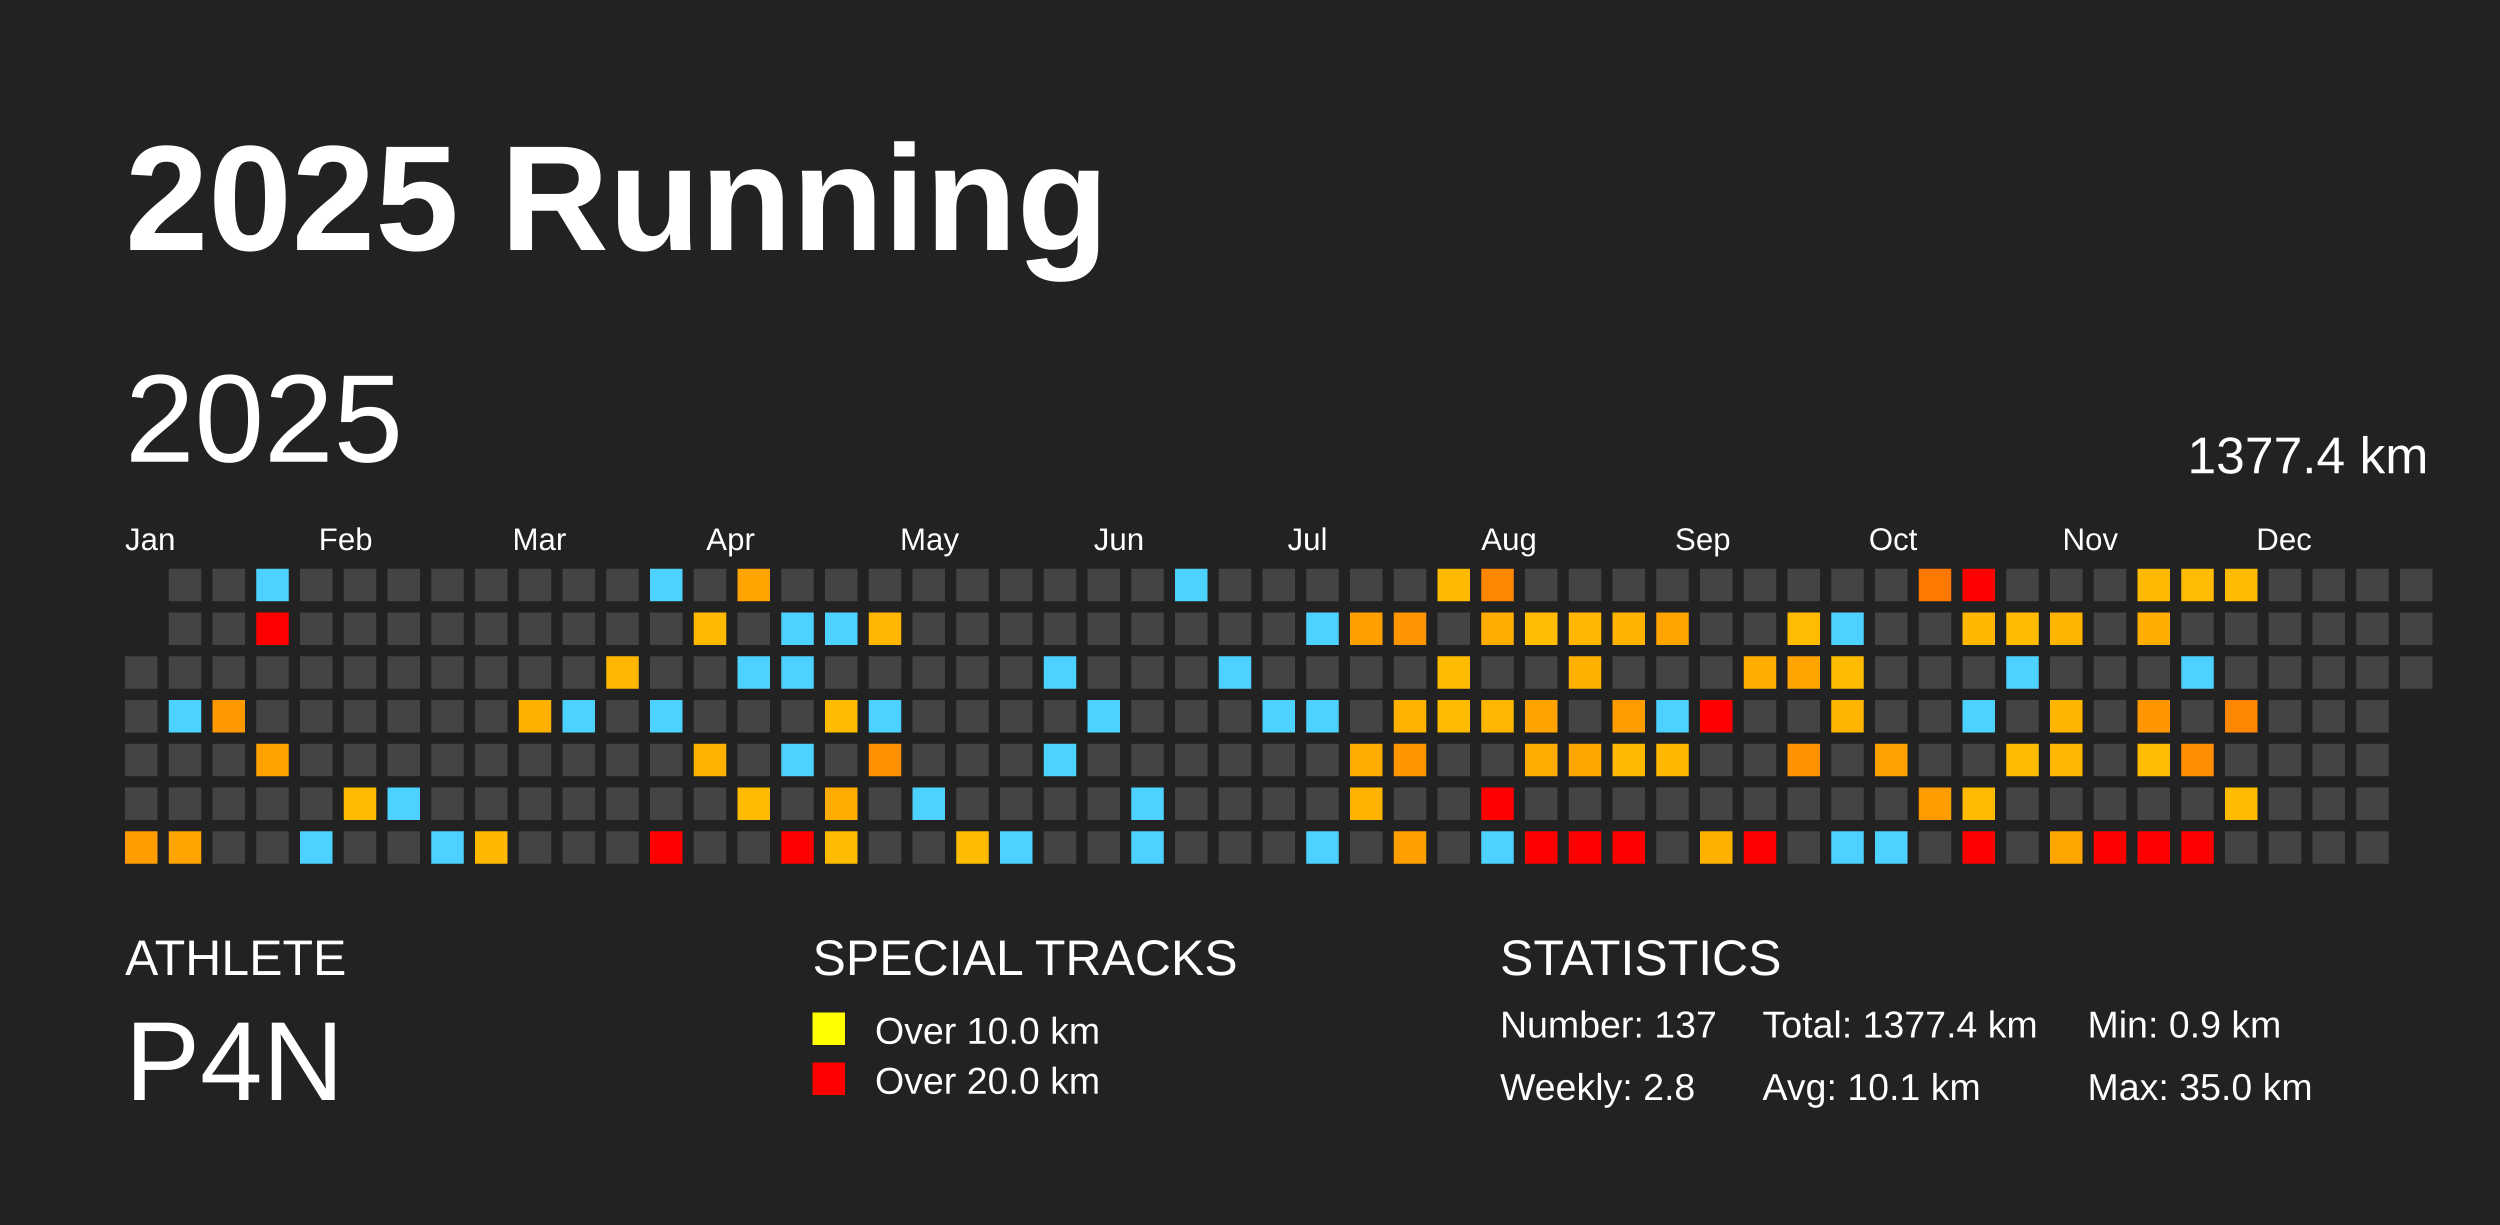
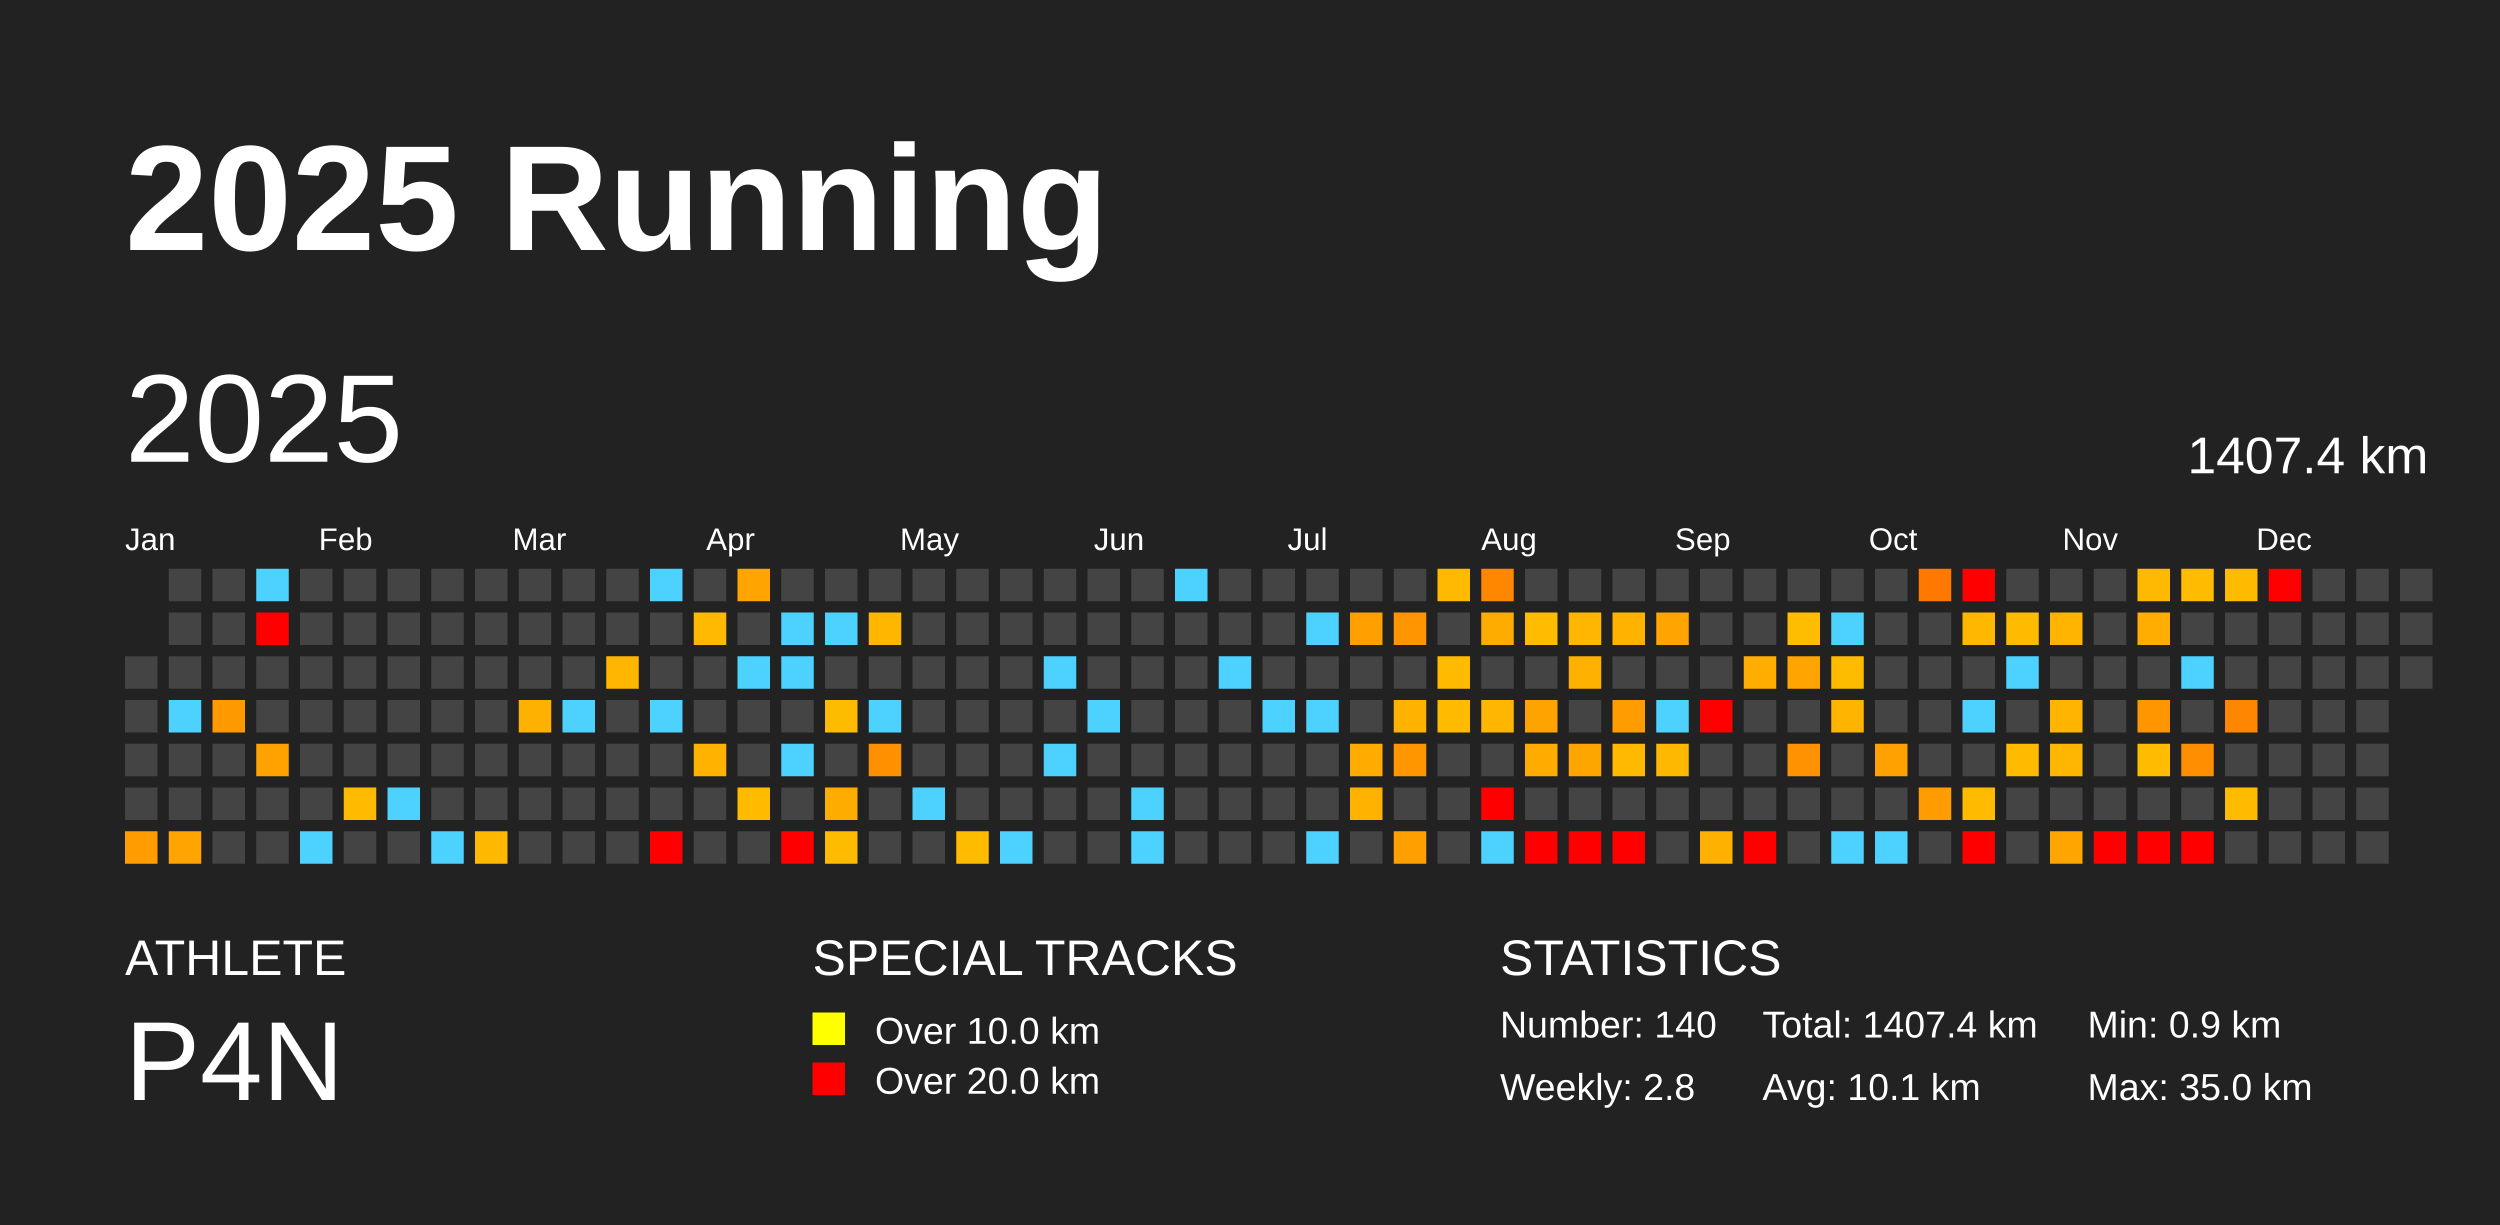
<svg xmlns="http://www.w3.org/2000/svg" baseProfile="full" height="98mm" version="1.1" viewBox="0,0,200,98" width="200mm">
  <defs />
  <rect fill="#222222" height="98" width="200" x="0" y="0" />
  <text fill="#FFFFFF" style="font-size:12px; font-family:Arial; font-weight:bold;" x="10" y="20">2025 Running</text>
  <text fill="#FFFFFF" style="font-size:4px; font-family:Arial" x="10" y="78">ATHLETE</text>
  <text fill="#FFFFFF" style="font-size:9px; font-family:Arial" x="10" y="88">P4N</text>
  <text fill="#FFFFFF" style="font-size:4px; font-family:Arial" x="65" y="78">SPECIAL TRACKS</text>
  <rect fill="yellow" height="2.6" width="2.6" x="65" y="81" />
  <text fill="#FFFFFF" style="font-size:3px; font-family:Arial" x="70" y="83.5">Over 10.0 km</text>
  <rect fill="red" height="2.6" width="2.6" x="65" y="85" />
  <text fill="#FFFFFF" style="font-size:3px; font-family:Arial" x="70" y="87.5">Over 20.0 km</text>
  <text fill="#FFFFFF" style="font-size:4px; font-family:Arial" x="120" y="78">STATISTICS</text>
-   <text fill="#FFFFFF" style="font-size:3px; font-family:Arial" x="120" y="83">Number: 137</text>
+   <text fill="#FFFFFF" style="font-size:3px; font-family:Arial" x="120" y="83">Number: 140</text>
  <text fill="#FFFFFF" style="font-size:3px; font-family:Arial" x="120" y="88">Weekly: 2.8</text>
-   <text fill="#FFFFFF" style="font-size:3px; font-family:Arial" x="141" y="83">Total: 1377.4 km</text>
+   <text fill="#FFFFFF" style="font-size:3px; font-family:Arial" x="141" y="83">Total: 1407.4 km</text>
  <text fill="#FFFFFF" style="font-size:3px; font-family:Arial" x="141" y="88">Avg: 10.1 km</text>
  <text fill="#FFFFFF" style="font-size:3px; font-family:Arial" x="167" y="83">Min: 0.9 km</text>
  <text fill="#FFFFFF" style="font-size:3px; font-family:Arial" x="167" y="88">Max: 35.0 km</text>
  <text dominant-baseline="hanging" fill="#FFFFFF" style="font-size:10.0px; font-family:Arial;" x="10" y="30">2025</text>
-   <text dominant-baseline="hanging" fill="#FFFFFF" style="font-size:4.125px; font-family:Arial;" x="175" y="35">1377.4 km</text>
+   <text dominant-baseline="hanging" fill="#FFFFFF" style="font-size:4.125px; font-family:Arial;" x="175" y="35">1407.4 km</text>
  <text fill="#FFFFFF" style="font-size:2.5px; font-family:Arial" x="10.0" y="44">Jan</text>
  <text fill="#FFFFFF" style="font-size:2.5px; font-family:Arial" x="25.5" y="44">Feb</text>
  <text fill="#FFFFFF" style="font-size:2.5px; font-family:Arial" x="41.0" y="44">Mar</text>
  <text fill="#FFFFFF" style="font-size:2.5px; font-family:Arial" x="56.5" y="44">Apr</text>
  <text fill="#FFFFFF" style="font-size:2.5px; font-family:Arial" x="72.0" y="44">May</text>
  <text fill="#FFFFFF" style="font-size:2.5px; font-family:Arial" x="87.5" y="44">Jun</text>
  <text fill="#FFFFFF" style="font-size:2.5px; font-family:Arial" x="103.0" y="44">Jul</text>
  <text fill="#FFFFFF" style="font-size:2.5px; font-family:Arial" x="118.5" y="44">Aug</text>
  <text fill="#FFFFFF" style="font-size:2.5px; font-family:Arial" x="134.0" y="44">Sep</text>
  <text fill="#FFFFFF" style="font-size:2.5px; font-family:Arial" x="149.5" y="44">Oct</text>
  <text fill="#FFFFFF" style="font-size:2.5px; font-family:Arial" x="165.0" y="44">Nov</text>
  <text fill="#FFFFFF" style="font-size:2.5px; font-family:Arial" x="180.5" y="44">Dec</text>
  <rect fill="#444444" height="2.6" width="2.6" x="10.0" y="52.5" />
  <rect fill="#444444" height="2.6" width="2.6" x="10.0" y="56.0" />
  <rect fill="#444444" height="2.6" width="2.6" x="10.0" y="59.5" />
  <rect fill="#444444" height="2.6" width="2.6" x="10.0" y="63.0" />
  <rect fill="#ff9d00" height="2.6" width="2.6" x="10.0" y="66.5" />
  <rect fill="#444444" height="2.6" width="2.6" x="13.5" y="45.5" />
  <rect fill="#444444" height="2.6" width="2.6" x="13.5" y="49.0" />
  <rect fill="#444444" height="2.6" width="2.6" x="13.5" y="52.5" />
  <rect fill="#4dd2ff" height="2.6" width="2.6" x="13.5" y="56.0" />
  <rect fill="#444444" height="2.6" width="2.6" x="13.5" y="59.5" />
  <rect fill="#444444" height="2.6" width="2.6" x="13.5" y="63.0" />
  <rect fill="#ffa400" height="2.6" width="2.6" x="13.5" y="66.5" />
  <rect fill="#444444" height="2.6" width="2.6" x="17.0" y="45.5" />
  <rect fill="#444444" height="2.6" width="2.6" x="17.0" y="49.0" />
  <rect fill="#444444" height="2.6" width="2.6" x="17.0" y="52.5" />
  <rect fill="#ff9900" height="2.6" width="2.6" x="17.0" y="56.0" />
  <rect fill="#444444" height="2.6" width="2.6" x="17.0" y="59.5" />
  <rect fill="#444444" height="2.6" width="2.6" x="17.0" y="63.0" />
  <rect fill="#444444" height="2.6" width="2.6" x="17.0" y="66.5" />
  <rect fill="#4dd2ff" height="2.6" width="2.6" x="20.5" y="45.5" />
  <rect fill="red" height="2.6" width="2.6" x="20.5" y="49.0" />
  <rect fill="#444444" height="2.6" width="2.6" x="20.5" y="52.5" />
  <rect fill="#444444" height="2.6" width="2.6" x="20.5" y="56.0" />
  <rect fill="#ffa200" height="2.6" width="2.6" x="20.5" y="59.5" />
  <rect fill="#444444" height="2.6" width="2.6" x="20.5" y="63.0" />
  <rect fill="#444444" height="2.6" width="2.6" x="20.5" y="66.5" />
  <rect fill="#444444" height="2.6" width="2.6" x="24.0" y="45.5" />
  <rect fill="#444444" height="2.6" width="2.6" x="24.0" y="49.0" />
  <rect fill="#444444" height="2.6" width="2.6" x="24.0" y="52.5" />
  <rect fill="#444444" height="2.6" width="2.6" x="24.0" y="56.0" />
  <rect fill="#444444" height="2.6" width="2.6" x="24.0" y="59.5" />
  <rect fill="#444444" height="2.6" width="2.6" x="24.0" y="63.0" />
  <rect fill="#4dd2ff" height="2.6" width="2.6" x="24.0" y="66.5" />
  <rect fill="#444444" height="2.6" width="2.6" x="27.5" y="45.5" />
  <rect fill="#444444" height="2.6" width="2.6" x="27.5" y="49.0" />
  <rect fill="#444444" height="2.6" width="2.6" x="27.5" y="52.5" />
  <rect fill="#444444" height="2.6" width="2.6" x="27.5" y="56.0" />
  <rect fill="#444444" height="2.6" width="2.6" x="27.5" y="59.5" />
  <rect fill="#ffbb00" height="2.6" width="2.6" x="27.5" y="63.0" />
  <rect fill="#444444" height="2.6" width="2.6" x="27.5" y="66.5" />
  <rect fill="#444444" height="2.6" width="2.6" x="31.0" y="45.5" />
  <rect fill="#444444" height="2.6" width="2.6" x="31.0" y="49.0" />
  <rect fill="#444444" height="2.6" width="2.6" x="31.0" y="52.5" />
  <rect fill="#444444" height="2.6" width="2.6" x="31.0" y="56.0" />
  <rect fill="#444444" height="2.6" width="2.6" x="31.0" y="59.5" />
  <rect fill="#4dd2ff" height="2.6" width="2.6" x="31.0" y="63.0" />
  <rect fill="#444444" height="2.6" width="2.6" x="31.0" y="66.5" />
  <rect fill="#444444" height="2.6" width="2.6" x="34.5" y="45.5" />
  <rect fill="#444444" height="2.6" width="2.6" x="34.5" y="49.0" />
  <rect fill="#444444" height="2.6" width="2.6" x="34.5" y="52.5" />
  <rect fill="#444444" height="2.6" width="2.6" x="34.5" y="56.0" />
  <rect fill="#444444" height="2.6" width="2.6" x="34.5" y="59.5" />
  <rect fill="#444444" height="2.6" width="2.6" x="34.5" y="63.0" />
  <rect fill="#4dd2ff" height="2.6" width="2.6" x="34.5" y="66.5" />
  <rect fill="#444444" height="2.6" width="2.6" x="38.0" y="45.5" />
  <rect fill="#444444" height="2.6" width="2.6" x="38.0" y="49.0" />
  <rect fill="#444444" height="2.6" width="2.6" x="38.0" y="52.5" />
  <rect fill="#444444" height="2.6" width="2.6" x="38.0" y="56.0" />
  <rect fill="#444444" height="2.6" width="2.6" x="38.0" y="59.5" />
  <rect fill="#444444" height="2.6" width="2.6" x="38.0" y="63.0" />
  <rect fill="#ffb800" height="2.6" width="2.6" x="38.0" y="66.5" />
  <rect fill="#444444" height="2.6" width="2.6" x="41.5" y="45.5" />
  <rect fill="#444444" height="2.6" width="2.6" x="41.5" y="49.0" />
  <rect fill="#444444" height="2.6" width="2.6" x="41.5" y="52.5" />
  <rect fill="#ffb100" height="2.6" width="2.6" x="41.5" y="56.0" />
  <rect fill="#444444" height="2.6" width="2.6" x="41.5" y="59.5" />
  <rect fill="#444444" height="2.6" width="2.6" x="41.5" y="63.0" />
  <rect fill="#444444" height="2.6" width="2.6" x="41.5" y="66.5" />
  <rect fill="#444444" height="2.6" width="2.6" x="45.0" y="45.5" />
  <rect fill="#444444" height="2.6" width="2.6" x="45.0" y="49.0" />
  <rect fill="#444444" height="2.6" width="2.6" x="45.0" y="52.5" />
  <rect fill="#4dd2ff" height="2.6" width="2.6" x="45.0" y="56.0" />
  <rect fill="#444444" height="2.6" width="2.6" x="45.0" y="59.5" />
  <rect fill="#444444" height="2.6" width="2.6" x="45.0" y="63.0" />
  <rect fill="#444444" height="2.6" width="2.6" x="45.0" y="66.5" />
  <rect fill="#444444" height="2.6" width="2.6" x="48.5" y="45.5" />
  <rect fill="#444444" height="2.6" width="2.6" x="48.5" y="49.0" />
  <rect fill="#ffb600" height="2.6" width="2.6" x="48.5" y="52.5" />
  <rect fill="#444444" height="2.6" width="2.6" x="48.5" y="56.0" />
  <rect fill="#444444" height="2.6" width="2.6" x="48.5" y="59.5" />
  <rect fill="#444444" height="2.6" width="2.6" x="48.5" y="63.0" />
  <rect fill="#444444" height="2.6" width="2.6" x="48.5" y="66.5" />
  <rect fill="#4dd2ff" height="2.6" width="2.6" x="52.0" y="45.5" />
  <rect fill="#444444" height="2.6" width="2.6" x="52.0" y="49.0" />
  <rect fill="#444444" height="2.6" width="2.6" x="52.0" y="52.5" />
  <rect fill="#4dd2ff" height="2.6" width="2.6" x="52.0" y="56.0" />
  <rect fill="#444444" height="2.6" width="2.6" x="52.0" y="59.5" />
  <rect fill="#444444" height="2.6" width="2.6" x="52.0" y="63.0" />
  <rect fill="red" height="2.6" width="2.6" x="52.0" y="66.5" />
  <rect fill="#444444" height="2.6" width="2.6" x="55.5" y="45.5" />
  <rect fill="#ffba00" height="2.6" width="2.6" x="55.5" y="49.0" />
  <rect fill="#444444" height="2.6" width="2.6" x="55.5" y="52.5" />
  <rect fill="#444444" height="2.6" width="2.6" x="55.5" y="56.0" />
  <rect fill="#ffb200" height="2.6" width="2.6" x="55.5" y="59.5" />
  <rect fill="#444444" height="2.6" width="2.6" x="55.5" y="63.0" />
  <rect fill="#444444" height="2.6" width="2.6" x="55.5" y="66.5" />
  <rect fill="#ffa400" height="2.6" width="2.6" x="59.0" y="45.5" />
  <rect fill="#444444" height="2.6" width="2.6" x="59.0" y="49.0" />
  <rect fill="#4dd2ff" height="2.6" width="2.6" x="59.0" y="52.5" />
  <rect fill="#444444" height="2.6" width="2.6" x="59.0" y="56.0" />
  <rect fill="#444444" height="2.6" width="2.6" x="59.0" y="59.5" />
  <rect fill="#ffbb00" height="2.6" width="2.6" x="59.0" y="63.0" />
  <rect fill="#444444" height="2.6" width="2.6" x="59.0" y="66.5" />
  <rect fill="#444444" height="2.6" width="2.6" x="62.5" y="45.5" />
  <rect fill="#4dd2ff" height="2.6" width="2.6" x="62.5" y="49.0" />
  <rect fill="#4dd2ff" height="2.6" width="2.6" x="62.5" y="52.5" />
  <rect fill="#444444" height="2.6" width="2.6" x="62.5" y="56.0" />
  <rect fill="#4dd2ff" height="2.6" width="2.6" x="62.5" y="59.5" />
  <rect fill="#444444" height="2.6" width="2.6" x="62.5" y="63.0" />
  <rect fill="red" height="2.6" width="2.6" x="62.5" y="66.5" />
  <rect fill="#444444" height="2.6" width="2.6" x="66.0" y="45.5" />
  <rect fill="#4dd2ff" height="2.6" width="2.6" x="66.0" y="49.0" />
  <rect fill="#444444" height="2.6" width="2.6" x="66.0" y="52.5" />
  <rect fill="#ffbb00" height="2.6" width="2.6" x="66.0" y="56.0" />
  <rect fill="#444444" height="2.6" width="2.6" x="66.0" y="59.5" />
  <rect fill="#ffac00" height="2.6" width="2.6" x="66.0" y="63.0" />
  <rect fill="#ffbb00" height="2.6" width="2.6" x="66.0" y="66.5" />
  <rect fill="#444444" height="2.6" width="2.6" x="69.5" y="45.5" />
  <rect fill="#ffb600" height="2.6" width="2.6" x="69.5" y="49.0" />
  <rect fill="#444444" height="2.6" width="2.6" x="69.5" y="52.5" />
  <rect fill="#4dd2ff" height="2.6" width="2.6" x="69.5" y="56.0" />
  <rect fill="#ff9000" height="2.6" width="2.6" x="69.5" y="59.5" />
  <rect fill="#444444" height="2.6" width="2.6" x="69.5" y="63.0" />
  <rect fill="#444444" height="2.6" width="2.6" x="69.5" y="66.5" />
  <rect fill="#444444" height="2.6" width="2.6" x="73.0" y="45.5" />
  <rect fill="#444444" height="2.6" width="2.6" x="73.0" y="49.0" />
  <rect fill="#444444" height="2.6" width="2.6" x="73.0" y="52.5" />
  <rect fill="#444444" height="2.6" width="2.6" x="73.0" y="56.0" />
  <rect fill="#444444" height="2.6" width="2.6" x="73.0" y="59.5" />
  <rect fill="#4dd2ff" height="2.6" width="2.6" x="73.0" y="63.0" />
  <rect fill="#444444" height="2.6" width="2.6" x="73.0" y="66.5" />
  <rect fill="#444444" height="2.6" width="2.6" x="76.5" y="45.5" />
  <rect fill="#444444" height="2.6" width="2.6" x="76.5" y="49.0" />
  <rect fill="#444444" height="2.6" width="2.6" x="76.5" y="52.5" />
  <rect fill="#444444" height="2.6" width="2.6" x="76.5" y="56.0" />
  <rect fill="#444444" height="2.6" width="2.6" x="76.5" y="59.5" />
  <rect fill="#444444" height="2.6" width="2.6" x="76.5" y="63.0" />
  <rect fill="#ffbb00" height="2.6" width="2.6" x="76.5" y="66.5" />
  <rect fill="#444444" height="2.6" width="2.6" x="80.0" y="45.5" />
  <rect fill="#444444" height="2.6" width="2.6" x="80.0" y="49.0" />
  <rect fill="#444444" height="2.6" width="2.6" x="80.0" y="52.5" />
  <rect fill="#444444" height="2.6" width="2.6" x="80.0" y="56.0" />
  <rect fill="#444444" height="2.6" width="2.6" x="80.0" y="59.5" />
  <rect fill="#444444" height="2.6" width="2.6" x="80.0" y="63.0" />
  <rect fill="#4dd2ff" height="2.6" width="2.6" x="80.0" y="66.5" />
  <rect fill="#444444" height="2.6" width="2.6" x="83.5" y="45.5" />
  <rect fill="#444444" height="2.6" width="2.6" x="83.5" y="49.0" />
  <rect fill="#4dd2ff" height="2.6" width="2.6" x="83.5" y="52.5" />
  <rect fill="#444444" height="2.6" width="2.6" x="83.5" y="56.0" />
  <rect fill="#4dd2ff" height="2.6" width="2.6" x="83.5" y="59.5" />
  <rect fill="#444444" height="2.6" width="2.6" x="83.5" y="63.0" />
  <rect fill="#444444" height="2.6" width="2.6" x="83.5" y="66.5" />
  <rect fill="#444444" height="2.6" width="2.6" x="87.0" y="45.5" />
  <rect fill="#444444" height="2.6" width="2.6" x="87.0" y="49.0" />
  <rect fill="#444444" height="2.6" width="2.6" x="87.0" y="52.5" />
  <rect fill="#4dd2ff" height="2.6" width="2.6" x="87.0" y="56.0" />
  <rect fill="#444444" height="2.6" width="2.6" x="87.0" y="59.5" />
  <rect fill="#444444" height="2.6" width="2.6" x="87.0" y="63.0" />
  <rect fill="#444444" height="2.6" width="2.6" x="87.0" y="66.5" />
  <rect fill="#444444" height="2.6" width="2.6" x="90.5" y="45.5" />
  <rect fill="#444444" height="2.6" width="2.6" x="90.5" y="49.0" />
  <rect fill="#444444" height="2.6" width="2.6" x="90.5" y="52.5" />
  <rect fill="#444444" height="2.6" width="2.6" x="90.5" y="56.0" />
  <rect fill="#444444" height="2.6" width="2.6" x="90.5" y="59.5" />
  <rect fill="#4dd2ff" height="2.6" width="2.6" x="90.5" y="63.0" />
  <rect fill="#4dd2ff" height="2.6" width="2.6" x="90.5" y="66.5" />
  <rect fill="#4dd2ff" height="2.6" width="2.6" x="94.0" y="45.5" />
  <rect fill="#444444" height="2.6" width="2.6" x="94.0" y="49.0" />
  <rect fill="#444444" height="2.6" width="2.6" x="94.0" y="52.5" />
  <rect fill="#444444" height="2.6" width="2.6" x="94.0" y="56.0" />
  <rect fill="#444444" height="2.6" width="2.6" x="94.0" y="59.5" />
  <rect fill="#444444" height="2.6" width="2.6" x="94.0" y="63.0" />
  <rect fill="#444444" height="2.6" width="2.6" x="94.0" y="66.5" />
  <rect fill="#444444" height="2.6" width="2.6" x="97.5" y="45.5" />
  <rect fill="#444444" height="2.6" width="2.6" x="97.5" y="49.0" />
  <rect fill="#4dd2ff" height="2.6" width="2.6" x="97.5" y="52.5" />
  <rect fill="#444444" height="2.6" width="2.6" x="97.5" y="56.0" />
  <rect fill="#444444" height="2.6" width="2.6" x="97.5" y="59.5" />
  <rect fill="#444444" height="2.6" width="2.6" x="97.5" y="63.0" />
  <rect fill="#444444" height="2.6" width="2.6" x="97.5" y="66.5" />
  <rect fill="#444444" height="2.6" width="2.6" x="101.0" y="45.5" />
  <rect fill="#444444" height="2.6" width="2.6" x="101.0" y="49.0" />
  <rect fill="#444444" height="2.6" width="2.6" x="101.0" y="52.5" />
  <rect fill="#4dd2ff" height="2.6" width="2.6" x="101.0" y="56.0" />
  <rect fill="#444444" height="2.6" width="2.6" x="101.0" y="59.5" />
  <rect fill="#444444" height="2.6" width="2.6" x="101.0" y="63.0" />
  <rect fill="#444444" height="2.6" width="2.6" x="101.0" y="66.5" />
  <rect fill="#444444" height="2.6" width="2.6" x="104.5" y="45.5" />
  <rect fill="#4dd2ff" height="2.6" width="2.6" x="104.5" y="49.0" />
  <rect fill="#444444" height="2.6" width="2.6" x="104.5" y="52.5" />
  <rect fill="#4dd2ff" height="2.6" width="2.6" x="104.5" y="56.0" />
  <rect fill="#444444" height="2.6" width="2.6" x="104.5" y="59.5" />
  <rect fill="#444444" height="2.6" width="2.6" x="104.5" y="63.0" />
  <rect fill="#4dd2ff" height="2.6" width="2.6" x="104.5" y="66.5" />
  <rect fill="#444444" height="2.6" width="2.6" x="108.0" y="45.5" />
  <rect fill="#ffa000" height="2.6" width="2.6" x="108.0" y="49.0" />
  <rect fill="#444444" height="2.6" width="2.6" x="108.0" y="52.5" />
  <rect fill="#444444" height="2.6" width="2.6" x="108.0" y="56.0" />
  <rect fill="#ffab00" height="2.6" width="2.6" x="108.0" y="59.5" />
  <rect fill="#ffb200" height="2.6" width="2.6" x="108.0" y="63.0" />
  <rect fill="#444444" height="2.6" width="2.6" x="108.0" y="66.5" />
  <rect fill="#444444" height="2.6" width="2.6" x="111.5" y="45.5" />
  <rect fill="#ff9500" height="2.6" width="2.6" x="111.5" y="49.0" />
  <rect fill="#444444" height="2.6" width="2.6" x="111.5" y="52.5" />
  <rect fill="#ffb300" height="2.6" width="2.6" x="111.5" y="56.0" />
  <rect fill="#ff9600" height="2.6" width="2.6" x="111.5" y="59.5" />
  <rect fill="#444444" height="2.6" width="2.6" x="111.5" y="63.0" />
  <rect fill="#ff9f00" height="2.6" width="2.6" x="111.5" y="66.5" />
  <rect fill="#ffba00" height="2.6" width="2.6" x="115.0" y="45.5" />
  <rect fill="#444444" height="2.6" width="2.6" x="115.0" y="49.0" />
  <rect fill="#ffbb00" height="2.6" width="2.6" x="115.0" y="52.5" />
  <rect fill="#ffbb00" height="2.6" width="2.6" x="115.0" y="56.0" />
  <rect fill="#444444" height="2.6" width="2.6" x="115.0" y="59.5" />
  <rect fill="#444444" height="2.6" width="2.6" x="115.0" y="63.0" />
  <rect fill="#444444" height="2.6" width="2.6" x="115.0" y="66.5" />
  <rect fill="#ff8700" height="2.6" width="2.6" x="118.5" y="45.5" />
  <rect fill="#ffac00" height="2.6" width="2.6" x="118.5" y="49.0" />
  <rect fill="#444444" height="2.6" width="2.6" x="118.5" y="52.5" />
  <rect fill="#ffb600" height="2.6" width="2.6" x="118.5" y="56.0" />
  <rect fill="#444444" height="2.6" width="2.6" x="118.5" y="59.5" />
  <rect fill="red" height="2.6" width="2.6" x="118.5" y="63.0" />
  <rect fill="#4dd2ff" height="2.6" width="2.6" x="118.5" y="66.5" />
  <rect fill="#444444" height="2.6" width="2.6" x="122.0" y="45.5" />
  <rect fill="#ffbc00" height="2.6" width="2.6" x="122.0" y="49.0" />
  <rect fill="#444444" height="2.6" width="2.6" x="122.0" y="52.5" />
  <rect fill="#ffa300" height="2.6" width="2.6" x="122.0" y="56.0" />
  <rect fill="#ffab00" height="2.6" width="2.6" x="122.0" y="59.5" />
  <rect fill="#444444" height="2.6" width="2.6" x="122.0" y="63.0" />
  <rect fill="red" height="2.6" width="2.6" x="122.0" y="66.5" />
  <rect fill="#444444" height="2.6" width="2.6" x="125.5" y="45.5" />
  <rect fill="#ffb600" height="2.6" width="2.6" x="125.5" y="49.0" />
  <rect fill="#ffb100" height="2.6" width="2.6" x="125.5" y="52.5" />
  <rect fill="#444444" height="2.6" width="2.6" x="125.5" y="56.0" />
  <rect fill="#ffa500" height="2.6" width="2.6" x="125.5" y="59.5" />
  <rect fill="#444444" height="2.6" width="2.6" x="125.5" y="63.0" />
  <rect fill="red" height="2.6" width="2.6" x="125.5" y="66.5" />
  <rect fill="#444444" height="2.6" width="2.6" x="129.0" y="45.5" />
  <rect fill="#ffb300" height="2.6" width="2.6" x="129.0" y="49.0" />
  <rect fill="#444444" height="2.6" width="2.6" x="129.0" y="52.5" />
  <rect fill="#ff9d00" height="2.6" width="2.6" x="129.0" y="56.0" />
  <rect fill="#ffb900" height="2.6" width="2.6" x="129.0" y="59.5" />
  <rect fill="#444444" height="2.6" width="2.6" x="129.0" y="63.0" />
  <rect fill="red" height="2.6" width="2.6" x="129.0" y="66.5" />
  <rect fill="#444444" height="2.6" width="2.6" x="132.5" y="45.5" />
  <rect fill="#ffa400" height="2.6" width="2.6" x="132.5" y="49.0" />
  <rect fill="#444444" height="2.6" width="2.6" x="132.5" y="52.5" />
  <rect fill="#4dd2ff" height="2.6" width="2.6" x="132.5" y="56.0" />
  <rect fill="#ffb800" height="2.6" width="2.6" x="132.5" y="59.5" />
  <rect fill="#444444" height="2.6" width="2.6" x="132.5" y="63.0" />
  <rect fill="#444444" height="2.6" width="2.6" x="132.5" y="66.5" />
  <rect fill="#444444" height="2.6" width="2.6" x="136.0" y="45.5" />
  <rect fill="#444444" height="2.6" width="2.6" x="136.0" y="49.0" />
  <rect fill="#444444" height="2.6" width="2.6" x="136.0" y="52.5" />
  <rect fill="red" height="2.6" width="2.6" x="136.0" y="56.0" />
  <rect fill="#444444" height="2.6" width="2.6" x="136.0" y="59.5" />
  <rect fill="#444444" height="2.6" width="2.6" x="136.0" y="63.0" />
  <rect fill="#ffb100" height="2.6" width="2.6" x="136.0" y="66.5" />
  <rect fill="#444444" height="2.6" width="2.6" x="139.5" y="45.5" />
  <rect fill="#444444" height="2.6" width="2.6" x="139.5" y="49.0" />
  <rect fill="#ffad00" height="2.6" width="2.6" x="139.5" y="52.5" />
  <rect fill="#444444" height="2.6" width="2.6" x="139.5" y="56.0" />
  <rect fill="#444444" height="2.6" width="2.6" x="139.5" y="59.5" />
  <rect fill="#444444" height="2.6" width="2.6" x="139.5" y="63.0" />
  <rect fill="red" height="2.6" width="2.6" x="139.5" y="66.5" />
  <rect fill="#444444" height="2.6" width="2.6" x="143.0" y="45.5" />
  <rect fill="#ffbc00" height="2.6" width="2.6" x="143.0" y="49.0" />
  <rect fill="#ffa400" height="2.6" width="2.6" x="143.0" y="52.5" />
  <rect fill="#444444" height="2.6" width="2.6" x="143.0" y="56.0" />
  <rect fill="#ff9200" height="2.6" width="2.6" x="143.0" y="59.5" />
  <rect fill="#444444" height="2.6" width="2.6" x="143.0" y="63.0" />
  <rect fill="#444444" height="2.6" width="2.6" x="143.0" y="66.5" />
  <rect fill="#444444" height="2.6" width="2.6" x="146.5" y="45.5" />
  <rect fill="#4dd2ff" height="2.6" width="2.6" x="146.5" y="49.0" />
  <rect fill="#ffbb00" height="2.6" width="2.6" x="146.5" y="52.5" />
  <rect fill="#ffb400" height="2.6" width="2.6" x="146.5" y="56.0" />
  <rect fill="#444444" height="2.6" width="2.6" x="146.5" y="59.5" />
  <rect fill="#444444" height="2.6" width="2.6" x="146.5" y="63.0" />
  <rect fill="#4dd2ff" height="2.6" width="2.6" x="146.5" y="66.5" />
  <rect fill="#444444" height="2.6" width="2.6" x="150.0" y="45.5" />
  <rect fill="#444444" height="2.6" width="2.6" x="150.0" y="49.0" />
  <rect fill="#444444" height="2.6" width="2.6" x="150.0" y="52.5" />
  <rect fill="#444444" height="2.6" width="2.6" x="150.0" y="56.0" />
  <rect fill="#ffa100" height="2.6" width="2.6" x="150.0" y="59.5" />
  <rect fill="#444444" height="2.6" width="2.6" x="150.0" y="63.0" />
  <rect fill="#4dd2ff" height="2.6" width="2.6" x="150.0" y="66.5" />
  <rect fill="#ff7800" height="2.6" width="2.6" x="153.5" y="45.5" />
  <rect fill="#444444" height="2.6" width="2.6" x="153.5" y="49.0" />
  <rect fill="#444444" height="2.6" width="2.6" x="153.5" y="52.5" />
  <rect fill="#444444" height="2.6" width="2.6" x="153.5" y="56.0" />
  <rect fill="#444444" height="2.6" width="2.6" x="153.5" y="59.5" />
  <rect fill="#ff9c00" height="2.6" width="2.6" x="153.5" y="63.0" />
  <rect fill="#444444" height="2.6" width="2.6" x="153.5" y="66.5" />
  <rect fill="red" height="2.6" width="2.6" x="157.0" y="45.5" />
  <rect fill="#ffb700" height="2.6" width="2.6" x="157.0" y="49.0" />
  <rect fill="#444444" height="2.6" width="2.6" x="157.0" y="52.5" />
  <rect fill="#4dd2ff" height="2.6" width="2.6" x="157.0" y="56.0" />
  <rect fill="#444444" height="2.6" width="2.6" x="157.0" y="59.5" />
  <rect fill="#ffbb00" height="2.6" width="2.6" x="157.0" y="63.0" />
  <rect fill="red" height="2.6" width="2.6" x="157.0" y="66.5" />
  <rect fill="#444444" height="2.6" width="2.6" x="160.5" y="45.5" />
  <rect fill="#ffbb00" height="2.6" width="2.6" x="160.5" y="49.0" />
  <rect fill="#4dd2ff" height="2.6" width="2.6" x="160.5" y="52.5" />
  <rect fill="#444444" height="2.6" width="2.6" x="160.5" y="56.0" />
  <rect fill="#ffbb00" height="2.6" width="2.6" x="160.5" y="59.5" />
  <rect fill="#444444" height="2.6" width="2.6" x="160.5" y="63.0" />
  <rect fill="#444444" height="2.6" width="2.6" x="160.5" y="66.5" />
  <rect fill="#444444" height="2.6" width="2.6" x="164.0" y="45.5" />
  <rect fill="#ffb400" height="2.6" width="2.6" x="164.0" y="49.0" />
  <rect fill="#444444" height="2.6" width="2.6" x="164.0" y="52.5" />
  <rect fill="#ffb500" height="2.6" width="2.6" x="164.0" y="56.0" />
  <rect fill="#ffb600" height="2.6" width="2.6" x="164.0" y="59.5" />
  <rect fill="#444444" height="2.6" width="2.6" x="164.0" y="63.0" />
  <rect fill="#ffa500" height="2.6" width="2.6" x="164.0" y="66.5" />
  <rect fill="#444444" height="2.6" width="2.6" x="167.5" y="45.5" />
  <rect fill="#444444" height="2.6" width="2.6" x="167.5" y="49.0" />
  <rect fill="#444444" height="2.6" width="2.6" x="167.5" y="52.5" />
  <rect fill="#444444" height="2.6" width="2.6" x="167.5" y="56.0" />
  <rect fill="#444444" height="2.6" width="2.6" x="167.5" y="59.5" />
  <rect fill="#444444" height="2.6" width="2.6" x="167.5" y="63.0" />
  <rect fill="red" height="2.6" width="2.6" x="167.5" y="66.5" />
  <rect fill="#ffb900" height="2.6" width="2.6" x="171.0" y="45.5" />
  <rect fill="#ffad00" height="2.6" width="2.6" x="171.0" y="49.0" />
  <rect fill="#444444" height="2.6" width="2.6" x="171.0" y="52.5" />
  <rect fill="#ff9600" height="2.6" width="2.6" x="171.0" y="56.0" />
  <rect fill="#ffbc00" height="2.6" width="2.6" x="171.0" y="59.5" />
  <rect fill="#444444" height="2.6" width="2.6" x="171.0" y="63.0" />
  <rect fill="red" height="2.6" width="2.6" x="171.0" y="66.5" />
  <rect fill="#ffbc00" height="2.6" width="2.6" x="174.5" y="45.5" />
  <rect fill="#444444" height="2.6" width="2.6" x="174.5" y="49.0" />
  <rect fill="#4dd2ff" height="2.6" width="2.6" x="174.5" y="52.5" />
  <rect fill="#444444" height="2.6" width="2.6" x="174.5" y="56.0" />
  <rect fill="#ff8f00" height="2.6" width="2.6" x="174.5" y="59.5" />
  <rect fill="#444444" height="2.6" width="2.6" x="174.5" y="63.0" />
  <rect fill="red" height="2.6" width="2.6" x="174.5" y="66.5" />
  <rect fill="#ffbb00" height="2.6" width="2.6" x="178.0" y="45.5" />
  <rect fill="#444444" height="2.6" width="2.6" x="178.0" y="49.0" />
  <rect fill="#444444" height="2.6" width="2.6" x="178.0" y="52.5" />
  <rect fill="#ff8600" height="2.6" width="2.6" x="178.0" y="56.0" />
  <rect fill="#444444" height="2.6" width="2.6" x="178.0" y="59.5" />
  <rect fill="#ffbb00" height="2.6" width="2.6" x="178.0" y="63.0" />
  <rect fill="#444444" height="2.6" width="2.6" x="178.0" y="66.5" />
-   <rect fill="#444444" height="2.6" width="2.6" x="181.5" y="45.5" />
+   <rect fill="red" height="2.6" width="2.6" x="181.5" y="45.5" />
  <rect fill="#444444" height="2.6" width="2.6" x="181.5" y="49.0" />
  <rect fill="#444444" height="2.6" width="2.6" x="181.5" y="52.5" />
  <rect fill="#444444" height="2.6" width="2.6" x="181.5" y="56.0" />
  <rect fill="#444444" height="2.6" width="2.6" x="181.5" y="59.5" />
  <rect fill="#444444" height="2.6" width="2.6" x="181.5" y="63.0" />
  <rect fill="#444444" height="2.6" width="2.6" x="181.5" y="66.5" />
  <rect fill="#444444" height="2.6" width="2.6" x="185.0" y="45.5" />
  <rect fill="#444444" height="2.6" width="2.6" x="185.0" y="49.0" />
  <rect fill="#444444" height="2.6" width="2.6" x="185.0" y="52.5" />
  <rect fill="#444444" height="2.6" width="2.6" x="185.0" y="56.0" />
  <rect fill="#444444" height="2.6" width="2.6" x="185.0" y="59.5" />
  <rect fill="#444444" height="2.6" width="2.6" x="185.0" y="63.0" />
  <rect fill="#444444" height="2.6" width="2.6" x="185.0" y="66.5" />
  <rect fill="#444444" height="2.6" width="2.6" x="188.5" y="45.5" />
  <rect fill="#444444" height="2.6" width="2.6" x="188.5" y="49.0" />
  <rect fill="#444444" height="2.6" width="2.6" x="188.5" y="52.5" />
  <rect fill="#444444" height="2.6" width="2.6" x="188.5" y="56.0" />
  <rect fill="#444444" height="2.6" width="2.6" x="188.5" y="59.5" />
  <rect fill="#444444" height="2.6" width="2.6" x="188.5" y="63.0" />
  <rect fill="#444444" height="2.6" width="2.6" x="188.5" y="66.5" />
  <rect fill="#444444" height="2.6" width="2.6" x="192.0" y="45.5" />
  <rect fill="#444444" height="2.6" width="2.6" x="192.0" y="49.0" />
  <rect fill="#444444" height="2.6" width="2.6" x="192.0" y="52.5" />
</svg>
